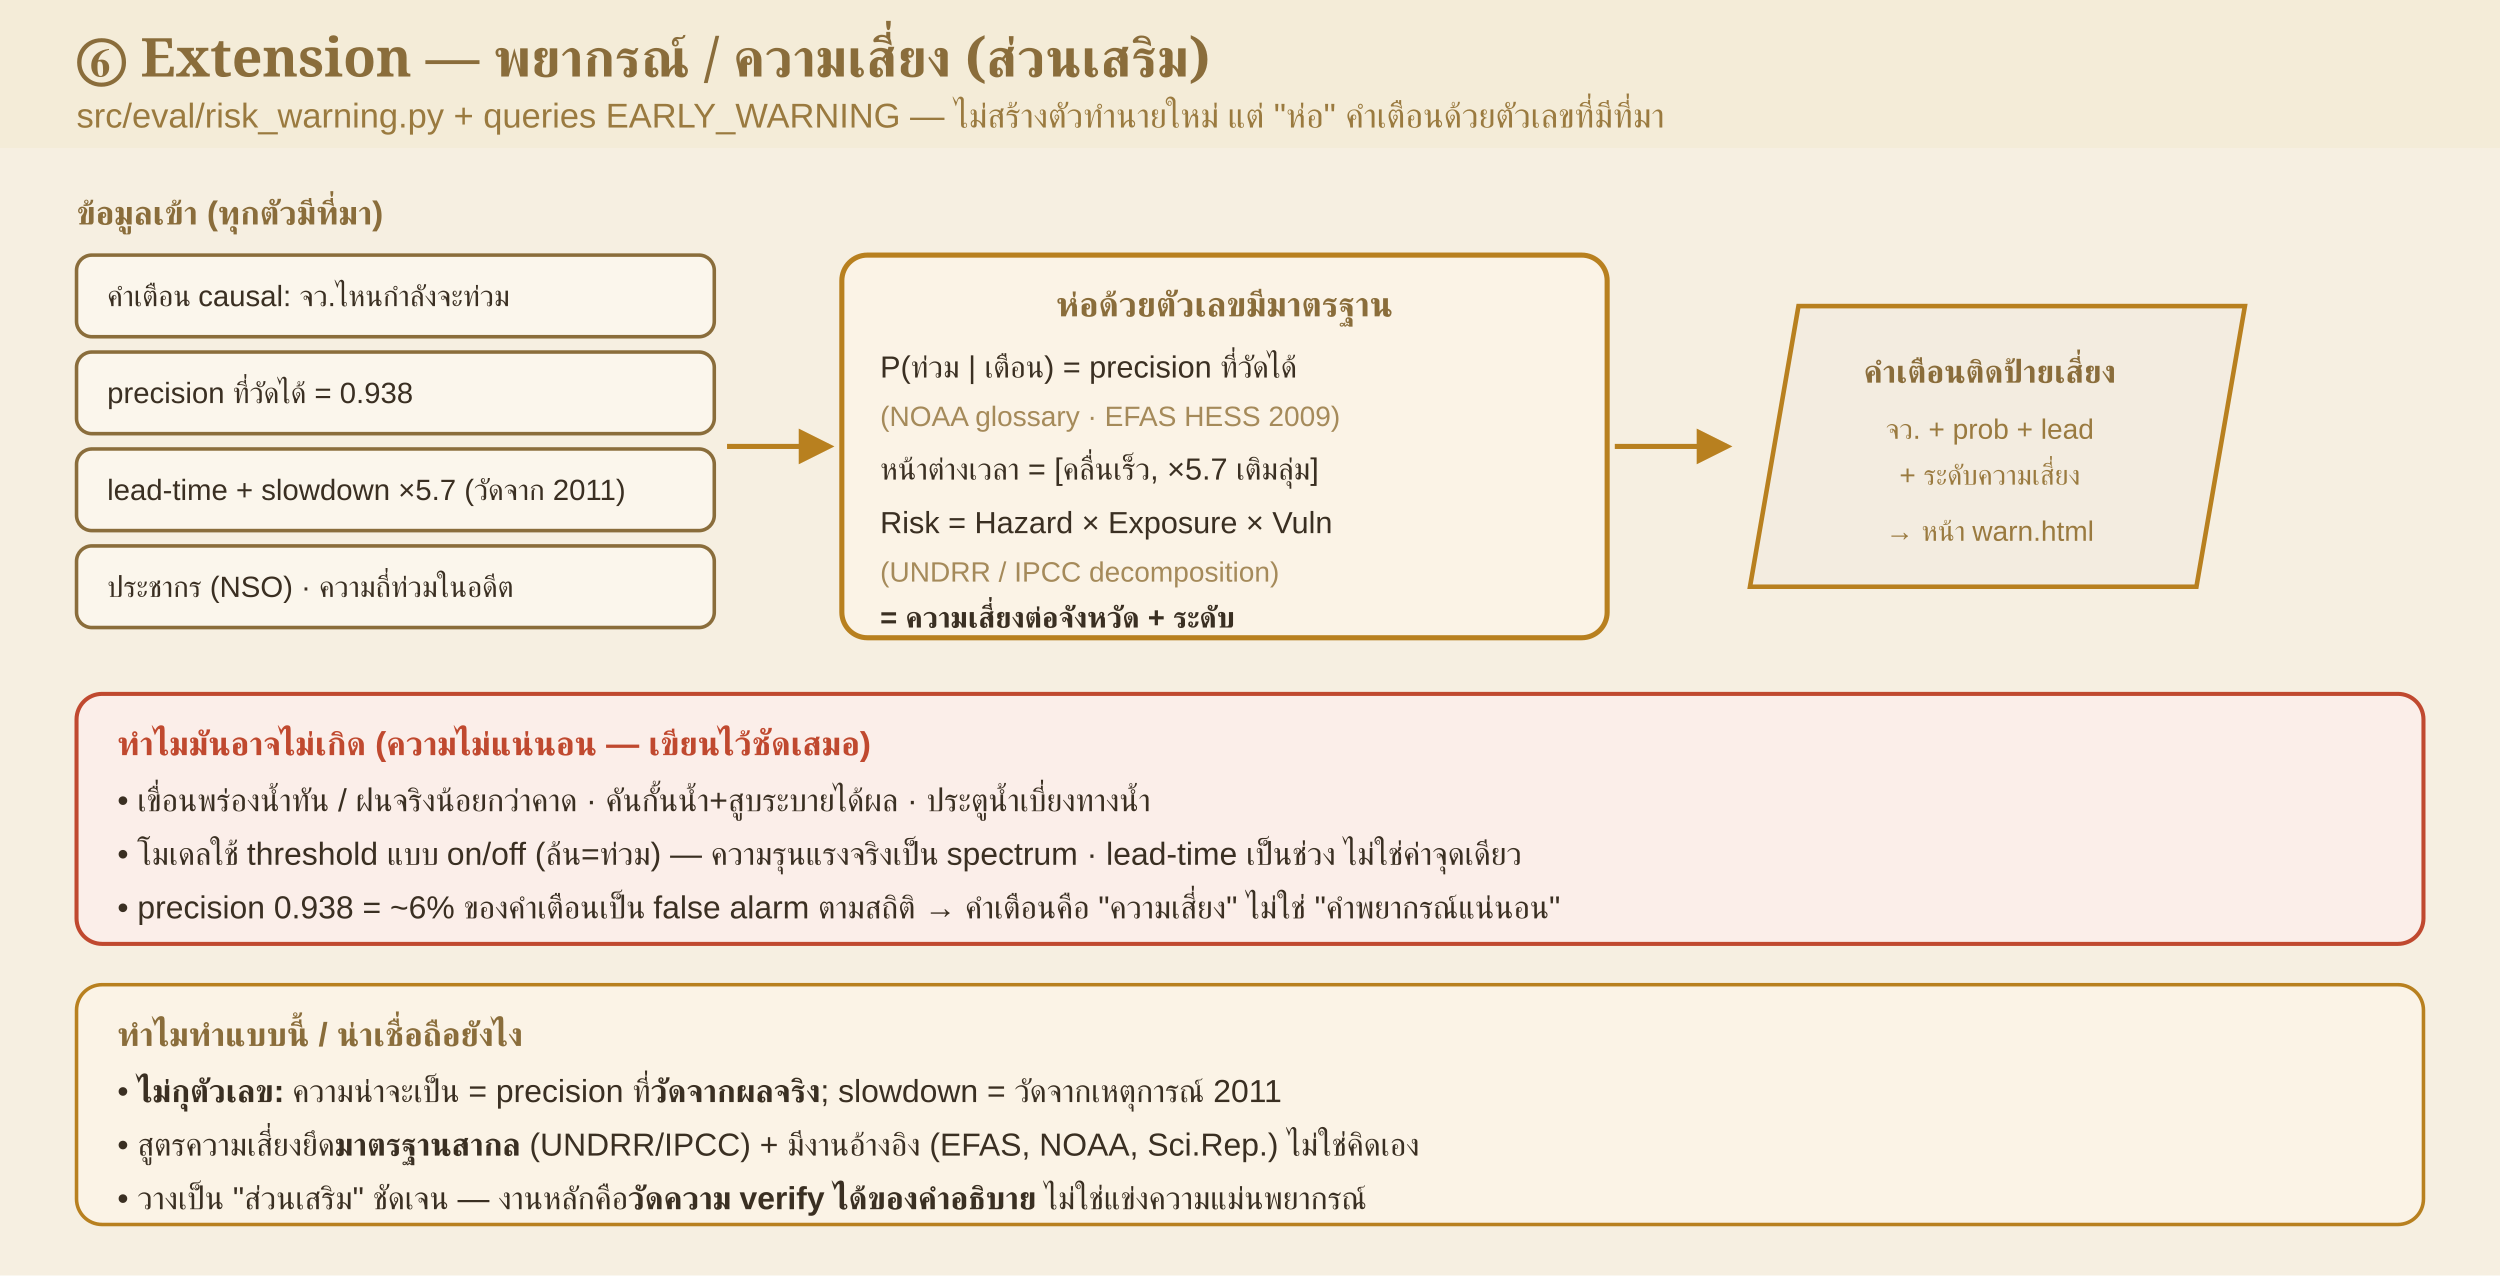
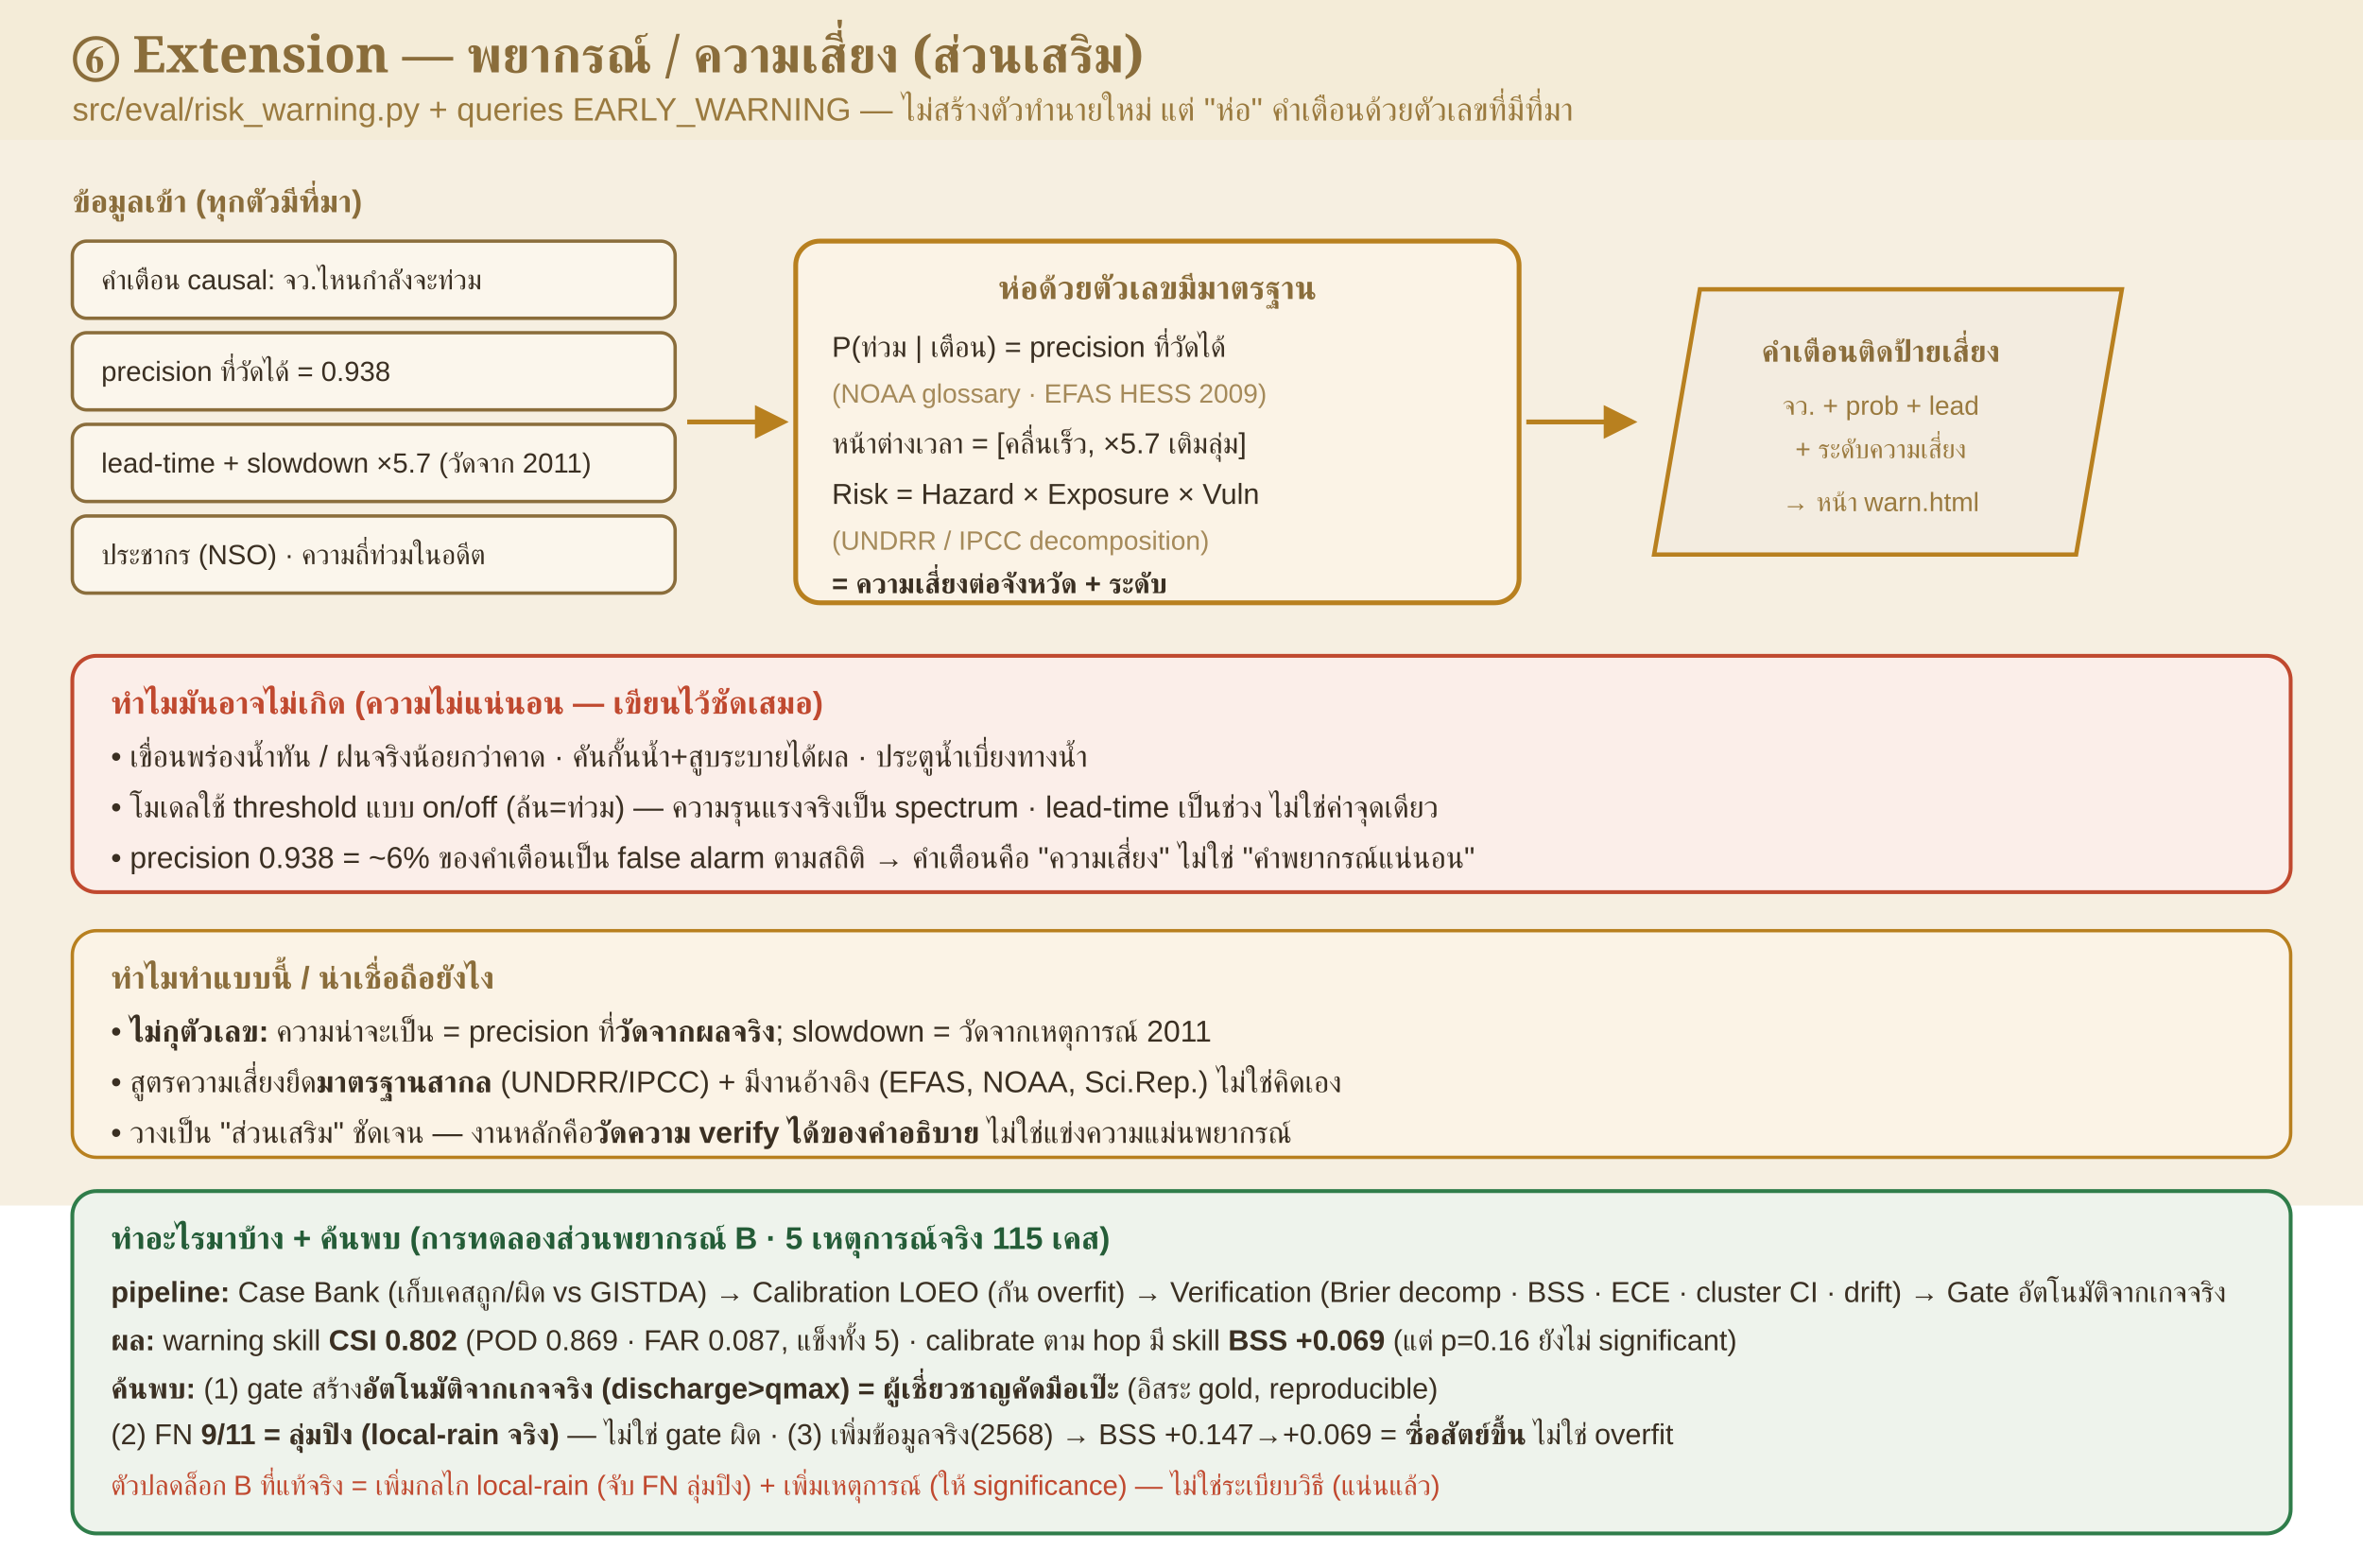
- <svg xmlns="http://www.w3.org/2000/svg" viewBox="0 0 980 500" font-family="'IBM Plex Sans Thai','Segoe UI',Arial,sans-serif">
+ <svg xmlns="http://www.w3.org/2000/svg" viewBox="0 0 980 650" font-family="'IBM Plex Sans Thai','Segoe UI',Arial,sans-serif">
  <defs>
    <marker id="a6" viewBox="0 0 10 10" refX="8.5" refY="5" markerWidth="7" markerHeight="7" orient="auto-start-reverse">
      <path d="M0,0 L10,5 L0,10 z" fill="#b8801f" />
    </marker>
  </defs>
  <rect width="980" height="500" fill="#f6efe1" />
  <rect x="0" y="0" width="980" height="58" fill="#f4ecd8" />
  <text x="30" y="30" font-size="21" font-weight="700" fill="#8a6d3b" font-family="Georgia,serif">⑥ Extension — พยากรณ์ / ความเสี่ยง (ส่วนเสริม)</text>
  <text x="30" y="50" font-size="13.5" fill="#9a7a3f">src/eval/risk_warning.py + queries EARLY_WARNING — ไม่สร้างตัวทำนายใหม่ แต่ "ห่อ" คำเตือนด้วยตัวเลขที่มีที่มา</text>
  <text x="30" y="88" font-size="13" font-weight="700" fill="#8a6d3b">ข้อมูลเข้า (ทุกตัวมีที่มา)</text>
  <g font-size="11.5" fill="#3a2f22">
    <rect x="30" y="100" width="250" height="32" rx="6" fill="#fbf6ec" stroke="#8a6d3b" stroke-width="1.4" />
    <text x="42" y="120">คำเตือน causal: จว.ไหนกำลังจะท่วม</text>
    <rect x="30" y="138" width="250" height="32" rx="6" fill="#fbf6ec" stroke="#8a6d3b" stroke-width="1.4" />
    <text x="42" y="158">precision ที่วัดได้ = 0.938</text>
    <rect x="30" y="176" width="250" height="32" rx="6" fill="#fbf6ec" stroke="#8a6d3b" stroke-width="1.4" />
    <text x="42" y="196">lead-time + slowdown ×5.7 (วัดจาก 2011)</text>
    <rect x="30" y="214" width="250" height="32" rx="6" fill="#fbf6ec" stroke="#8a6d3b" stroke-width="1.4" />
    <text x="42" y="234">ประชากร (NSO) · ความถี่ท่วมในอดีต</text>
  </g>
  <path d="M285,175 L325,175" stroke="#b8801f" stroke-width="2" fill="none" marker-end="url(#a6)" />
  <rect x="330" y="100" width="300" height="150" rx="10" fill="#fbf3e6" stroke="#b8801f" stroke-width="2" />
  <text x="480" y="124" font-size="13.5" font-weight="700" fill="#8a6d3b" text-anchor="middle">ห่อด้วยตัวเลขมีมาตรฐาน</text>
  <text x="345" y="148" font-size="12" fill="#3a2f22">P(ท่วม | เตือน) = precision ที่วัดได้</text>
  <text x="345" y="167" font-size="11" fill="#a58a5a">   (NOAA glossary · EFAS HESS 2009)</text>
  <text x="345" y="188" font-size="12" fill="#3a2f22">หน้าต่างเวลา = [คลื่นเร็ว, ×5.7 เติมลุ่ม]</text>
  <text x="345" y="209" font-size="12" fill="#3a2f22">Risk = Hazard × Exposure × Vuln</text>
  <text x="345" y="228" font-size="11" fill="#a58a5a">   (UNDRR / IPCC decomposition)</text>
  <text x="345" y="246" font-size="11.5" fill="#3a2f22" font-weight="700">= ความเสี่ยงต่อจังหวัด + ระดับ</text>
  <path d="M633,175 L677,175" stroke="#b8801f" stroke-width="2" fill="none" marker-end="url(#a6)" />
  <g>
    <polygon points="705,120 880,120 861,230 686,230" fill="#f3ece0" stroke="#b8801f" stroke-width="1.8" />
    <text x="780" y="150" font-size="12.5" font-weight="700" fill="#8a6d3b" text-anchor="middle">คำเตือนติดป้ายเสี่ยง</text>
    <text x="780" y="172" font-size="11" fill="#9a7a3f" text-anchor="middle">จว. + prob + lead</text>
    <text x="780" y="190" font-size="11" fill="#9a7a3f" text-anchor="middle">+ ระดับความเสี่ยง</text>
    <text x="780" y="212" font-size="11" fill="#9a7a3f" text-anchor="middle">→ หน้า warn.html</text>
  </g>
  <rect x="30" y="272" width="920" height="98" rx="10" fill="#fbeee9" stroke="#c0492f" stroke-width="1.6" />
  <text x="46" y="296" font-size="13" font-weight="700" fill="#c0492f">ทำไมมันอาจไม่เกิด (ความไม่แน่นอน — เขียนไว้ชัดเสมอ)</text>
  <text x="46" y="318" font-size="12.5" fill="#3a2f22">• เขื่อนพร่องน้ำทัน / ฝนจริงน้อยกว่าคาด · คันกั้นน้ำ+สูบระบายได้ผล · ประตูน้ำเบี่ยงทางน้ำ</text>
  <text x="46" y="339" font-size="12.5" fill="#3a2f22">• โมเดลใช้ threshold แบบ on/off (ล้น=ท่วม) — ความรุนแรงจริงเป็น spectrum · lead-time เป็นช่วง ไม่ใช่ค่าจุดเดียว</text>
  <text x="46" y="360" font-size="12.5" fill="#3a2f22">• precision 0.938 = ~6% ของคำเตือนเป็น false alarm ตามสถิติ → คำเตือนคือ "ความเสี่ยง" ไม่ใช่ "คำพยากรณ์แน่นอน"</text>
  <rect x="30" y="386" width="920" height="94" rx="10" fill="#fbf3e6" stroke="#b8801f" stroke-width="1.4" />
  <text x="46" y="410" font-size="13" font-weight="700" fill="#8a6d3b">ทำไมทำแบบนี้ / น่าเชื่อถือยังไง</text>
  <text x="46" y="432" font-size="12.5" fill="#3a2f22">• <tspan font-weight="700">ไม่กุตัวเลข:</tspan> ความน่าจะเป็น = precision ที่<tspan font-weight="700"> วัดจากผลจริง</tspan>; slowdown = วัดจากเหตุการณ์ 2011</text>
  <text x="46" y="453" font-size="12.5" fill="#3a2f22">• สูตรความเสี่ยงยึด<tspan font-weight="700"> มาตรฐานสากล</tspan> (UNDRR/IPCC) + มีงานอ้างอิง (EFAS, NOAA, Sci.Rep.) ไม่ใช่คิดเอง</text>
  <text x="46" y="474" font-size="12.5" fill="#3a2f22">• วางเป็น "ส่วนเสริม" ชัดเจน — งานหลักคือ<tspan font-weight="700"> วัดความ verify ได้ของคำอธิบาย</tspan> ไม่ใช่แข่งความแม่นพยากรณ์</text>
+   <rect x="30" y="494" width="920" height="142" rx="10" fill="#eef3ec" stroke="#2f7d4a" stroke-width="1.6" />
+   <text x="46" y="518" font-size="13" font-weight="700" fill="#245c37">ทำอะไรมาบ้าง + ค้นพบ (การทดลองส่วนพยากรณ์ B · 5 เหตุการณ์จริง 115 เคส)</text>
+   <text x="46" y="540" font-size="12" fill="#3a2f22">
+     <tspan font-weight="700">pipeline:</tspan> Case Bank (เก็บเคสถูก/ผิด vs GISTDA) → Calibration LOEO (กัน overfit) → Verification (Brier decomp · BSS · ECE · cluster CI · drift) → Gate อัตโนมัติจากเกจจริง</text>
+   <text x="46" y="560" font-size="12" fill="#3a2f22">
+     <tspan font-weight="700">ผล:</tspan> warning skill <tspan font-weight="700">CSI 0.802</tspan> (POD 0.869 · FAR 0.087, แข็งทั้ง 5) · calibrate ตาม hop มี skill <tspan font-weight="700">BSS +0.069</tspan> (แต่ p=0.16 ยังไม่ significant)</text>
+   <text x="46" y="580" font-size="12" fill="#3a2f22">
+     <tspan font-weight="700">ค้นพบ:</tspan> (1) gate สร้าง<tspan font-weight="700">อัตโนมัติจากเกจจริง (discharge&gt;qmax) = ผู้เชี่ยวชาญคัดมือเป๊ะ</tspan> (อิสระ gold, reproducible)</text>
+   <text x="46" y="599" font-size="12" fill="#3a2f22">(2) FN <tspan font-weight="700">9/11 = ลุ่มปิง (local-rain จริง)</tspan> — ไม่ใช่ gate ผิด · (3) เพิ่มข้อมูลจริง(2568) → BSS +0.147→+0.069 = <tspan font-weight="700">ซื่อสัตย์ขึ้น</tspan> ไม่ใช่ overfit</text>
+   <text x="46" y="620" font-size="11.5" fill="#c0492f">ตัวปลดล็อก B ที่แท้จริง = เพิ่มกลไก local-rain (จับ FN ลุ่มปิง) + เพิ่มเหตุการณ์ (ให้ significance) — ไม่ใช่ระเบียบวิธี (แน่นแล้ว)</text>
</svg>
